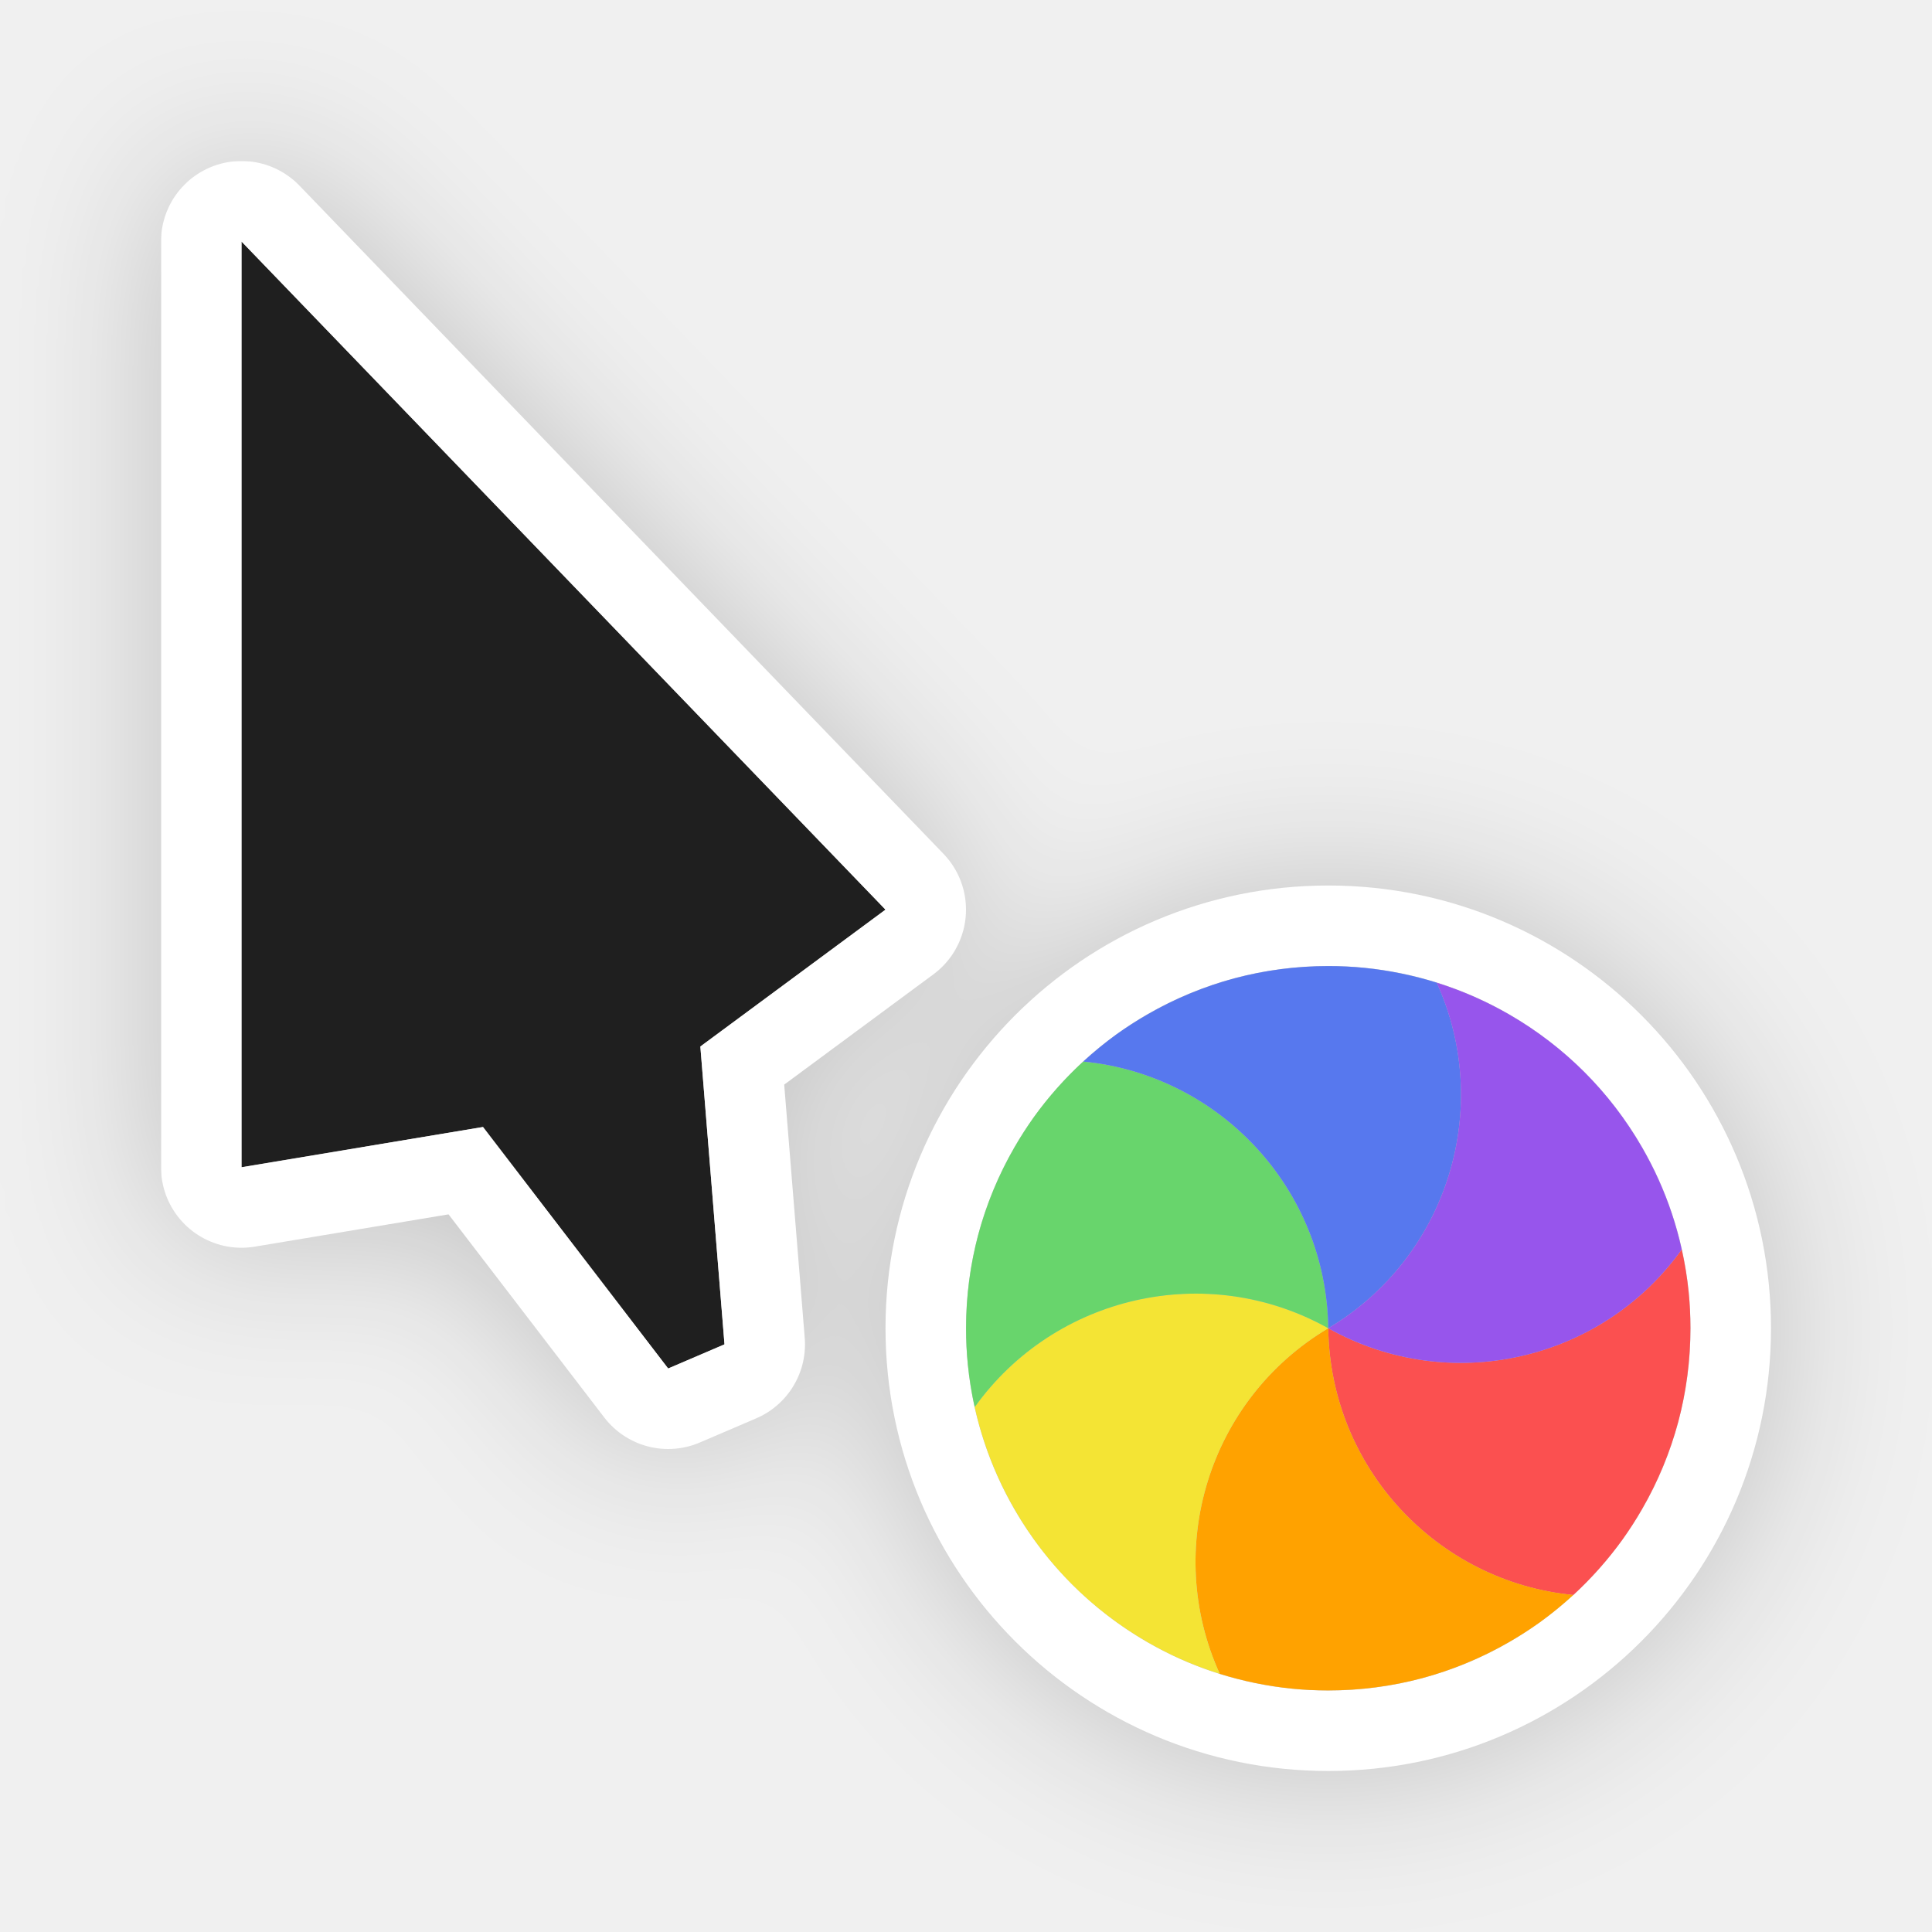
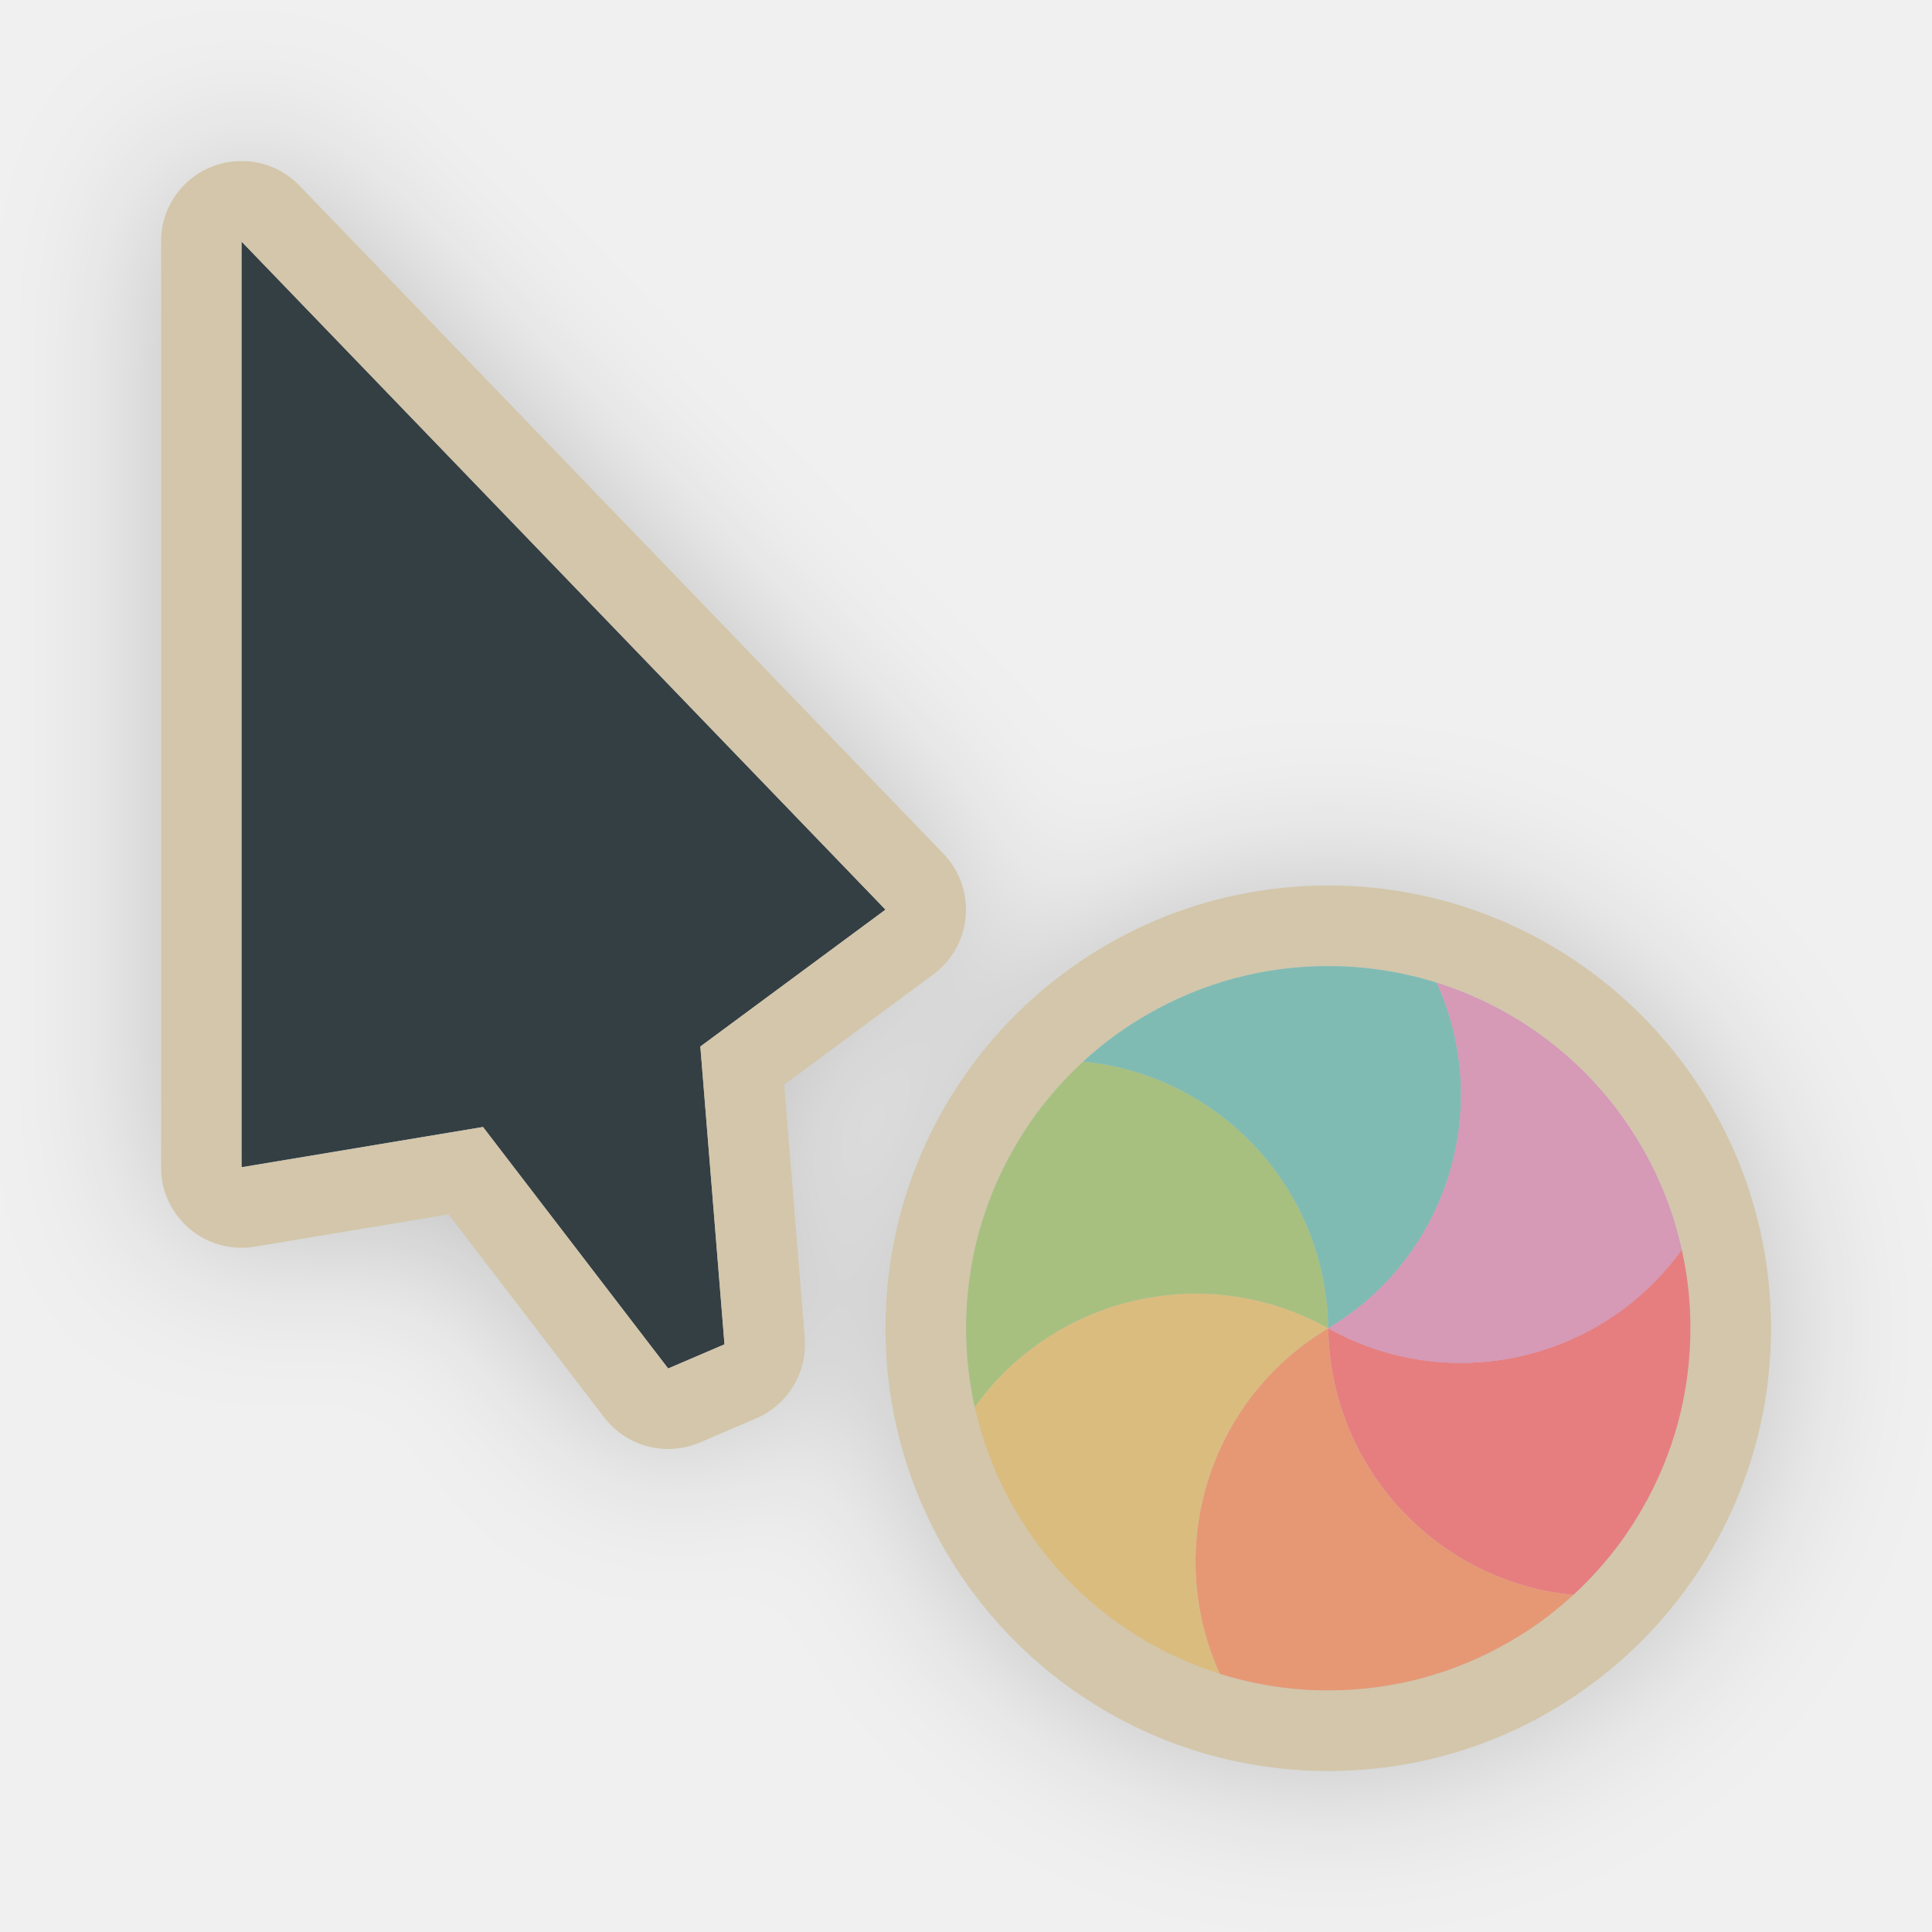
<svg xmlns="http://www.w3.org/2000/svg" width="24" height="24" viewBox="0 0 24 24" fill="none">
-   <g filter="url(#filter0_d_182_7271)">
+   <g clip-path="url(#clip0_182_7271)" filter="url(#filter0_d_182_7271)">
    <mask id="path-1-outside-1_182_7271" maskUnits="userSpaceOnUse" x="2" y="2" width="10" height="16" fill="black">
      <rect fill="white" x="2" y="2" width="10" height="16" />
      <path d="M11 11.3L3 3L3 14.5L6 14L8.3 17L9 16.7L8.7 13L11 11.3Z" />
    </mask>
-     <path d="M11 11.3L3 3L3 14.5L6 14L8.3 17L9 16.7L8.7 13L11 11.3Z" fill="#1F1F1F" />
-     <path d="M11 11.3L3 3L3 14.5L6 14L8.3 17L9 16.7L8.7 13L11 11.3Z" stroke="white" stroke-width="2" stroke-linejoin="round" mask="url(#path-1-outside-1_182_7271)" />
-     <circle cx="16.5" cy="16.5" r="5" transform="rotate(90 16.5 16.5)" stroke="white" stroke-linejoin="round" />
-     <path d="M20.891 15.521C20.93 15.695 20.959 15.872 20.977 16.051C20.992 16.198 20.999 16.348 20.999 16.5C20.999 16.903 20.946 17.293 20.847 17.665C20.747 18.036 20.598 18.401 20.396 18.75C20.321 18.881 20.239 19.007 20.153 19.128C19.973 19.377 19.769 19.606 19.544 19.814C17.85 19.649 16.523 18.232 16.5 16.5C18.011 17.346 19.902 16.905 20.891 15.521Z" fill="#FB5050" />
-     <path d="M19.544 19.813C19.412 19.934 19.273 20.048 19.128 20.153C19.007 20.239 18.881 20.321 18.75 20.396C18.401 20.598 18.036 20.747 17.665 20.847C17.293 20.946 16.903 20.999 16.5 20.999C16.348 20.999 16.198 20.992 16.051 20.977C15.745 20.946 15.444 20.884 15.152 20.793C14.448 19.243 15.012 17.385 16.5 16.5C16.523 18.232 17.85 19.649 19.544 19.813Z" fill="#FFA200" />
-     <path d="M15.152 20.793C14.982 20.739 14.814 20.676 14.65 20.602C14.515 20.541 14.382 20.472 14.251 20.397C13.902 20.195 13.59 19.954 13.318 19.682C13.046 19.41 12.805 19.099 12.604 18.75C12.528 18.618 12.459 18.485 12.398 18.349C12.272 18.07 12.175 17.778 12.108 17.479C13.098 16.094 14.989 15.654 16.5 16.5C15.012 17.386 14.448 19.244 15.152 20.793Z" fill="#F4E434" />
-     <path d="M12.108 17.48C12.069 17.305 12.041 17.128 12.023 16.949C12.008 16.802 12.001 16.652 12.001 16.5C12.001 16.097 12.054 15.707 12.153 15.335C12.253 14.964 12.402 14.599 12.604 14.25C12.679 14.119 12.761 13.993 12.847 13.872C13.027 13.623 13.231 13.394 13.456 13.187C15.15 13.351 16.477 14.768 16.5 16.5C14.989 15.654 13.098 16.095 12.108 17.48Z" fill="#68D56C" />
-     <path d="M13.456 13.187C13.588 13.066 13.727 12.952 13.872 12.847C13.993 12.761 14.119 12.679 14.25 12.604C14.599 12.402 14.964 12.253 15.335 12.153C15.707 12.054 16.097 12.001 16.5 12.001C16.652 12.001 16.802 12.008 16.949 12.023C17.255 12.054 17.556 12.116 17.848 12.207C18.552 13.757 17.988 15.615 16.5 16.5C16.477 14.768 15.15 13.351 13.456 13.187Z" fill="#5778EE" />
-     <path d="M17.847 12.207C18.018 12.261 18.186 12.324 18.349 12.398C18.485 12.459 18.618 12.528 18.749 12.603C19.098 12.805 19.41 13.046 19.682 13.318C19.954 13.59 20.195 13.902 20.396 14.25C20.472 14.382 20.541 14.515 20.602 14.651C20.728 14.93 20.825 15.222 20.891 15.521C19.902 16.906 18.011 17.346 16.5 16.5C17.988 15.614 18.552 13.757 17.847 12.207Z" fill="#9755EC" />
+     <path d="M11 11.3L3 3L3 14.5L6 14L8.3 17L9 16.7L8.7 13L11 11.3Z" fill="#343F44" />
+     <path d="M11 11.3L3 3L3 14.5L6 14L8.3 17L9 16.7L8.7 13L11 11.3Z" stroke="#D3C6AA" stroke-width="2" stroke-linejoin="round" mask="url(#path-1-outside-1_182_7271)" />
+     <circle cx="16.5" cy="16.5" r="5" transform="rotate(90 16.5 16.5)" stroke="#D3C6AA" stroke-linejoin="round" />
+     <path d="M20.891 15.521C20.93 15.695 20.959 15.872 20.977 16.051C20.992 16.198 20.999 16.348 20.999 16.5C20.999 16.903 20.946 17.293 20.847 17.665C20.747 18.036 20.598 18.401 20.396 18.75C20.321 18.881 20.239 19.007 20.153 19.128C19.973 19.377 19.769 19.606 19.544 19.814C17.85 19.649 16.523 18.232 16.5 16.5C18.011 17.346 19.902 16.905 20.891 15.521Z" fill="#E67E80" />
+     <path d="M19.544 19.813C19.412 19.934 19.273 20.048 19.128 20.153C19.007 20.239 18.881 20.321 18.75 20.396C18.401 20.598 18.036 20.747 17.665 20.847C17.293 20.946 16.903 20.999 16.5 20.999C16.348 20.999 16.198 20.992 16.051 20.977C15.745 20.946 15.444 20.884 15.152 20.793C14.448 19.243 15.012 17.385 16.5 16.5C16.523 18.232 17.85 19.649 19.544 19.813Z" fill="#E69875" />
+     <path d="M15.152 20.793C14.982 20.739 14.814 20.676 14.65 20.602C14.515 20.541 14.382 20.472 14.251 20.397C13.902 20.195 13.59 19.954 13.318 19.682C13.046 19.41 12.805 19.099 12.604 18.75C12.528 18.618 12.459 18.485 12.398 18.349C12.272 18.07 12.175 17.778 12.108 17.479C13.098 16.094 14.989 15.654 16.5 16.5C15.012 17.386 14.448 19.244 15.152 20.793Z" fill="#DBBC7F" />
+     <path d="M12.108 17.48C12.069 17.305 12.041 17.128 12.023 16.949C12.008 16.802 12.001 16.652 12.001 16.5C12.001 16.097 12.054 15.707 12.153 15.335C12.253 14.964 12.402 14.599 12.604 14.25C12.679 14.119 12.761 13.993 12.847 13.872C13.027 13.623 13.231 13.394 13.456 13.187C15.15 13.351 16.477 14.768 16.5 16.5C14.989 15.654 13.098 16.095 12.108 17.48Z" fill="#A7C080" />
+     <path d="M13.456 13.187C13.588 13.066 13.727 12.952 13.872 12.847C13.993 12.761 14.119 12.679 14.25 12.604C14.599 12.402 14.964 12.253 15.335 12.153C15.707 12.054 16.097 12.001 16.5 12.001C16.652 12.001 16.802 12.008 16.949 12.023C17.255 12.054 17.556 12.116 17.848 12.207C18.552 13.757 17.988 15.615 16.5 16.5C16.477 14.768 15.15 13.351 13.456 13.187Z" fill="#7FBBB3" />
+     <path d="M17.847 12.207C18.018 12.261 18.186 12.324 18.349 12.398C18.485 12.459 18.618 12.528 18.749 12.603C19.098 12.805 19.41 13.046 19.682 13.318C19.954 13.59 20.195 13.902 20.396 14.25C20.472 14.382 20.541 14.515 20.602 14.651C20.728 14.93 20.825 15.222 20.891 15.521C19.902 16.906 18.011 17.346 16.5 16.5C17.988 15.614 18.552 13.757 17.847 12.207Z" fill="#D699B6" />
  </g>
  <defs>
    <filter id="filter0_d_182_7271" x="-2" y="-2" width="28" height="28" filterUnits="userSpaceOnUse" color-interpolation-filters="sRGB">
      <feFlood flood-opacity="0" result="BackgroundImageFix" />
      <feColorMatrix in="SourceAlpha" type="matrix" values="0 0 0 0 0 0 0 0 0 0 0 0 0 0 0 0 0 0 127 0" result="hardAlpha" />
      <feOffset />
      <feGaussianBlur stdDeviation="1" />
      <feColorMatrix type="matrix" values="0 0 0 0 0 0 0 0 0 0 0 0 0 0 0 0 0 0 0.2 0" />
      <feBlend mode="normal" in2="BackgroundImageFix" result="effect1_dropShadow_182_7271" />
      <feBlend mode="normal" in="SourceGraphic" in2="effect1_dropShadow_182_7271" result="shape" />
    </filter>
+     <clipPath id="clip0_182_7271">
+       <rect width="24" height="24" fill="white" />
+     </clipPath>
  </defs>
</svg>
